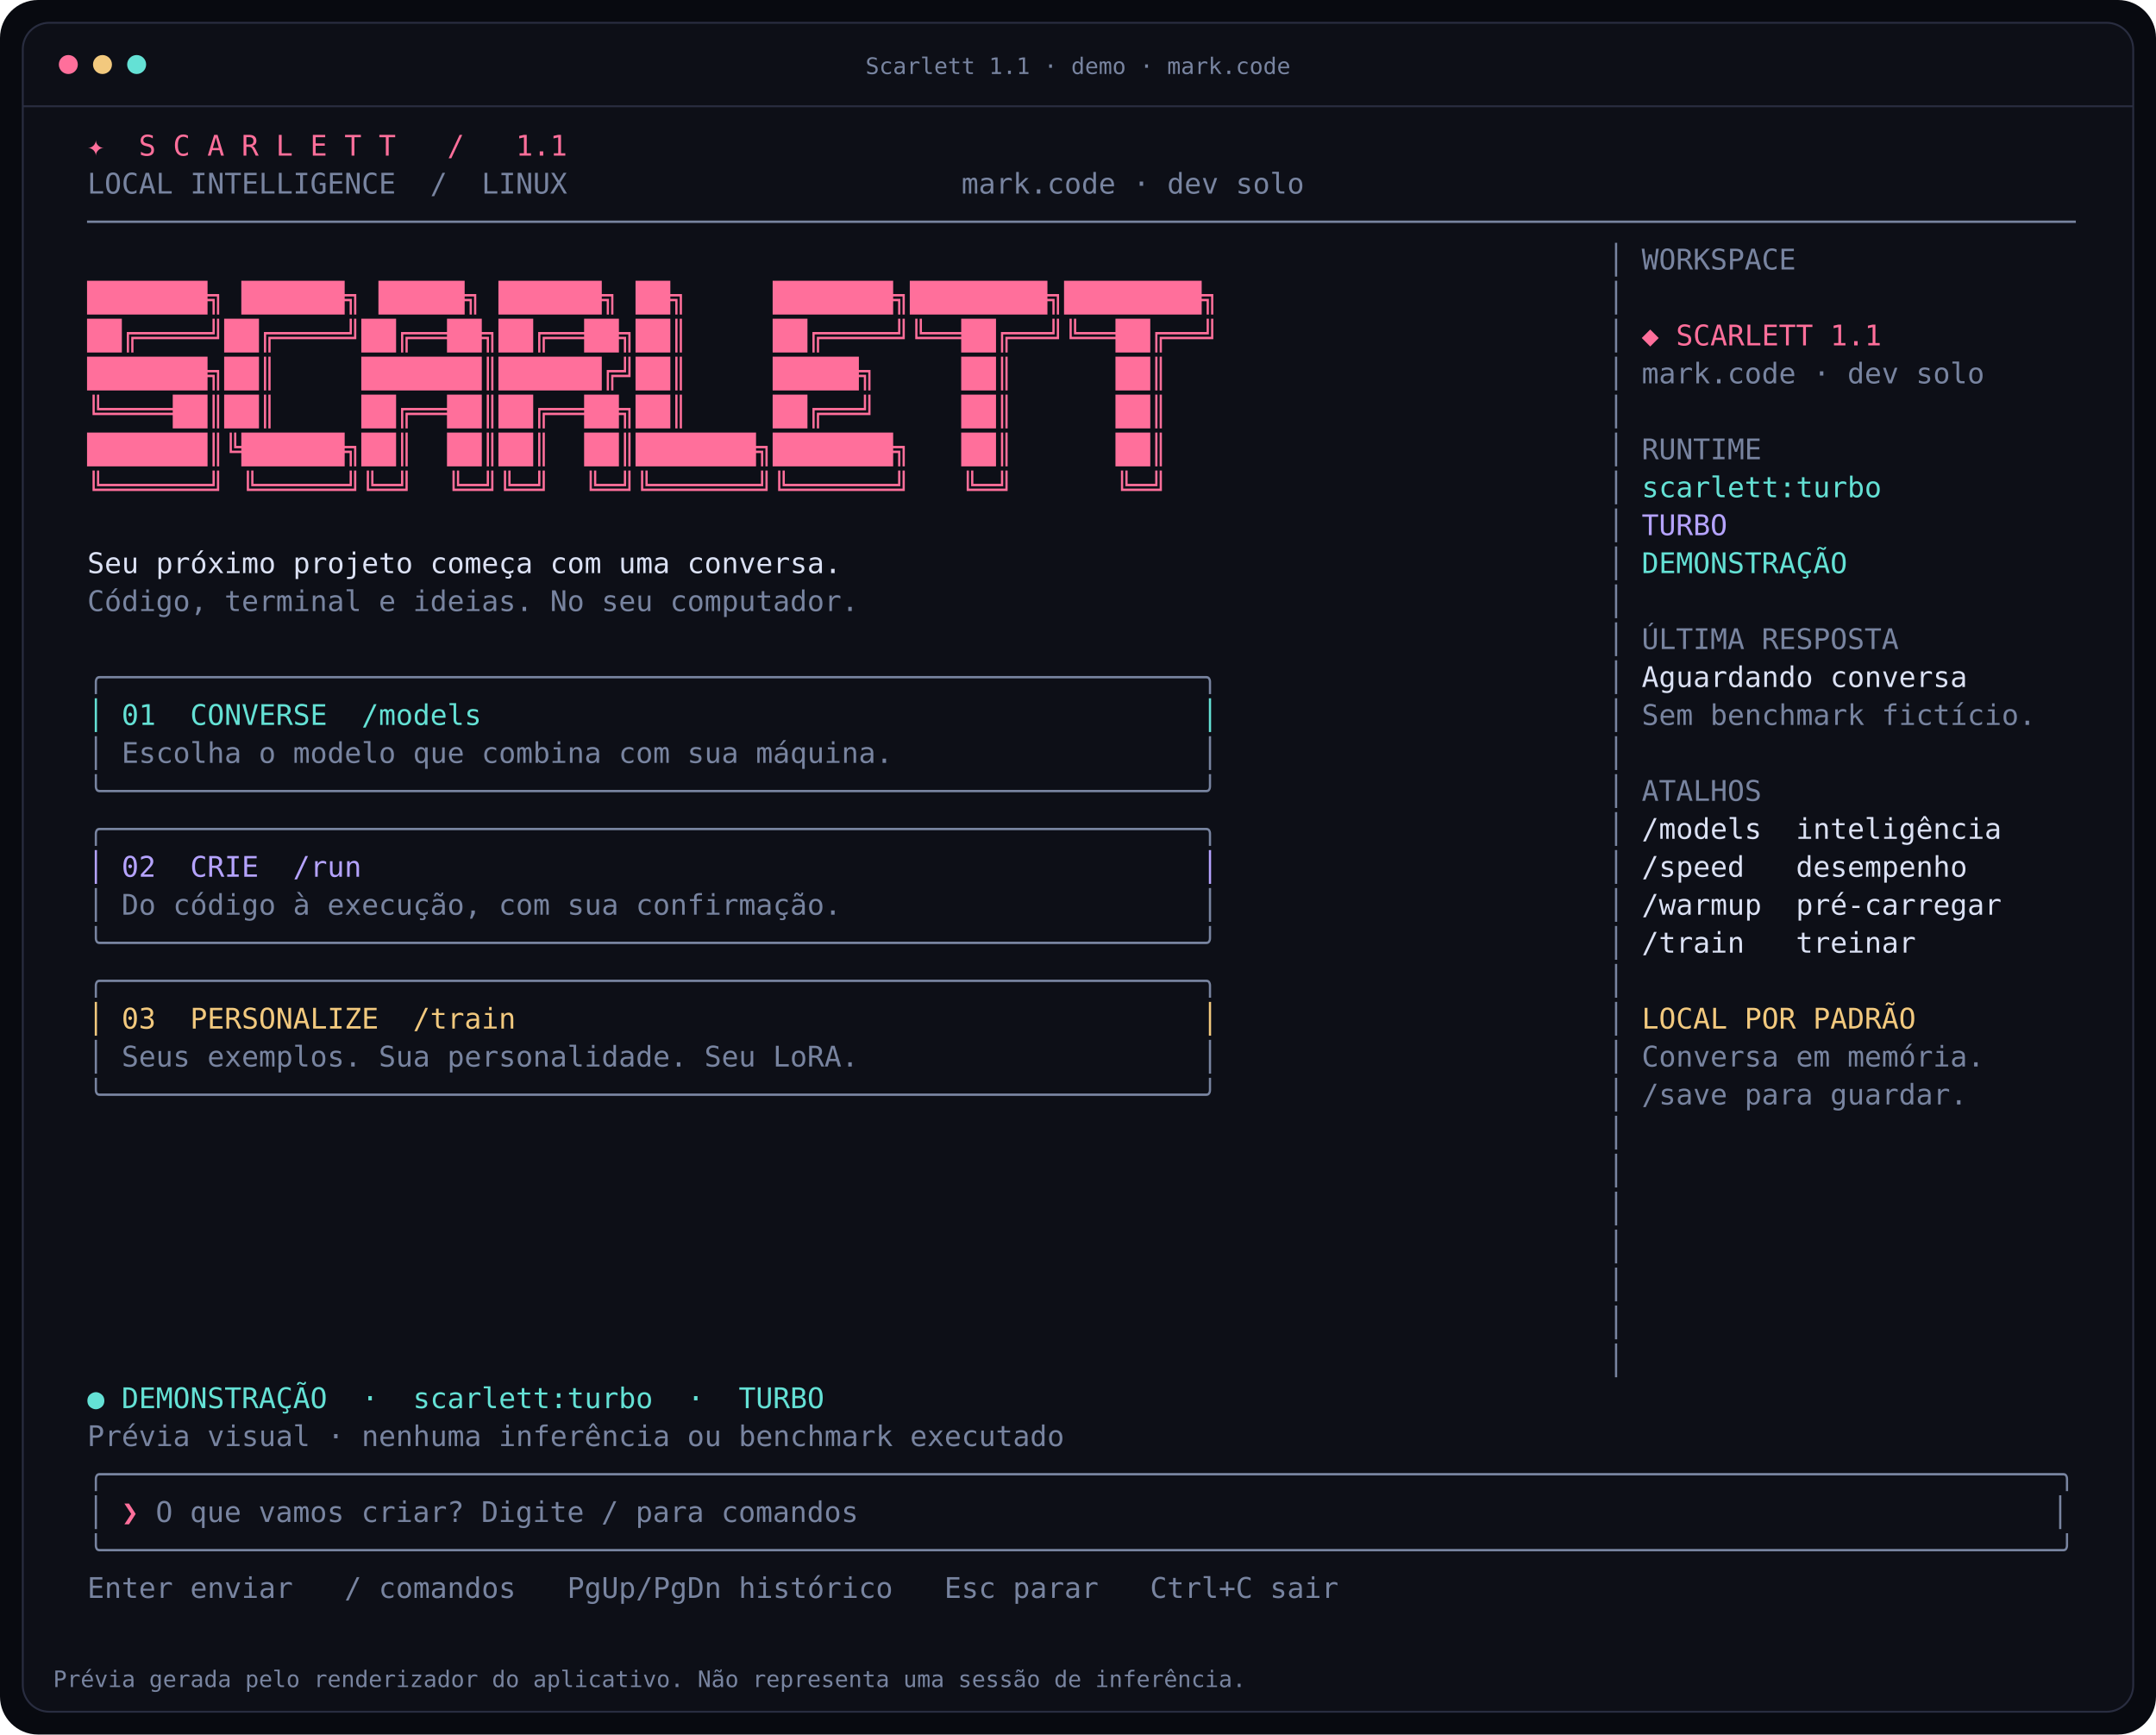
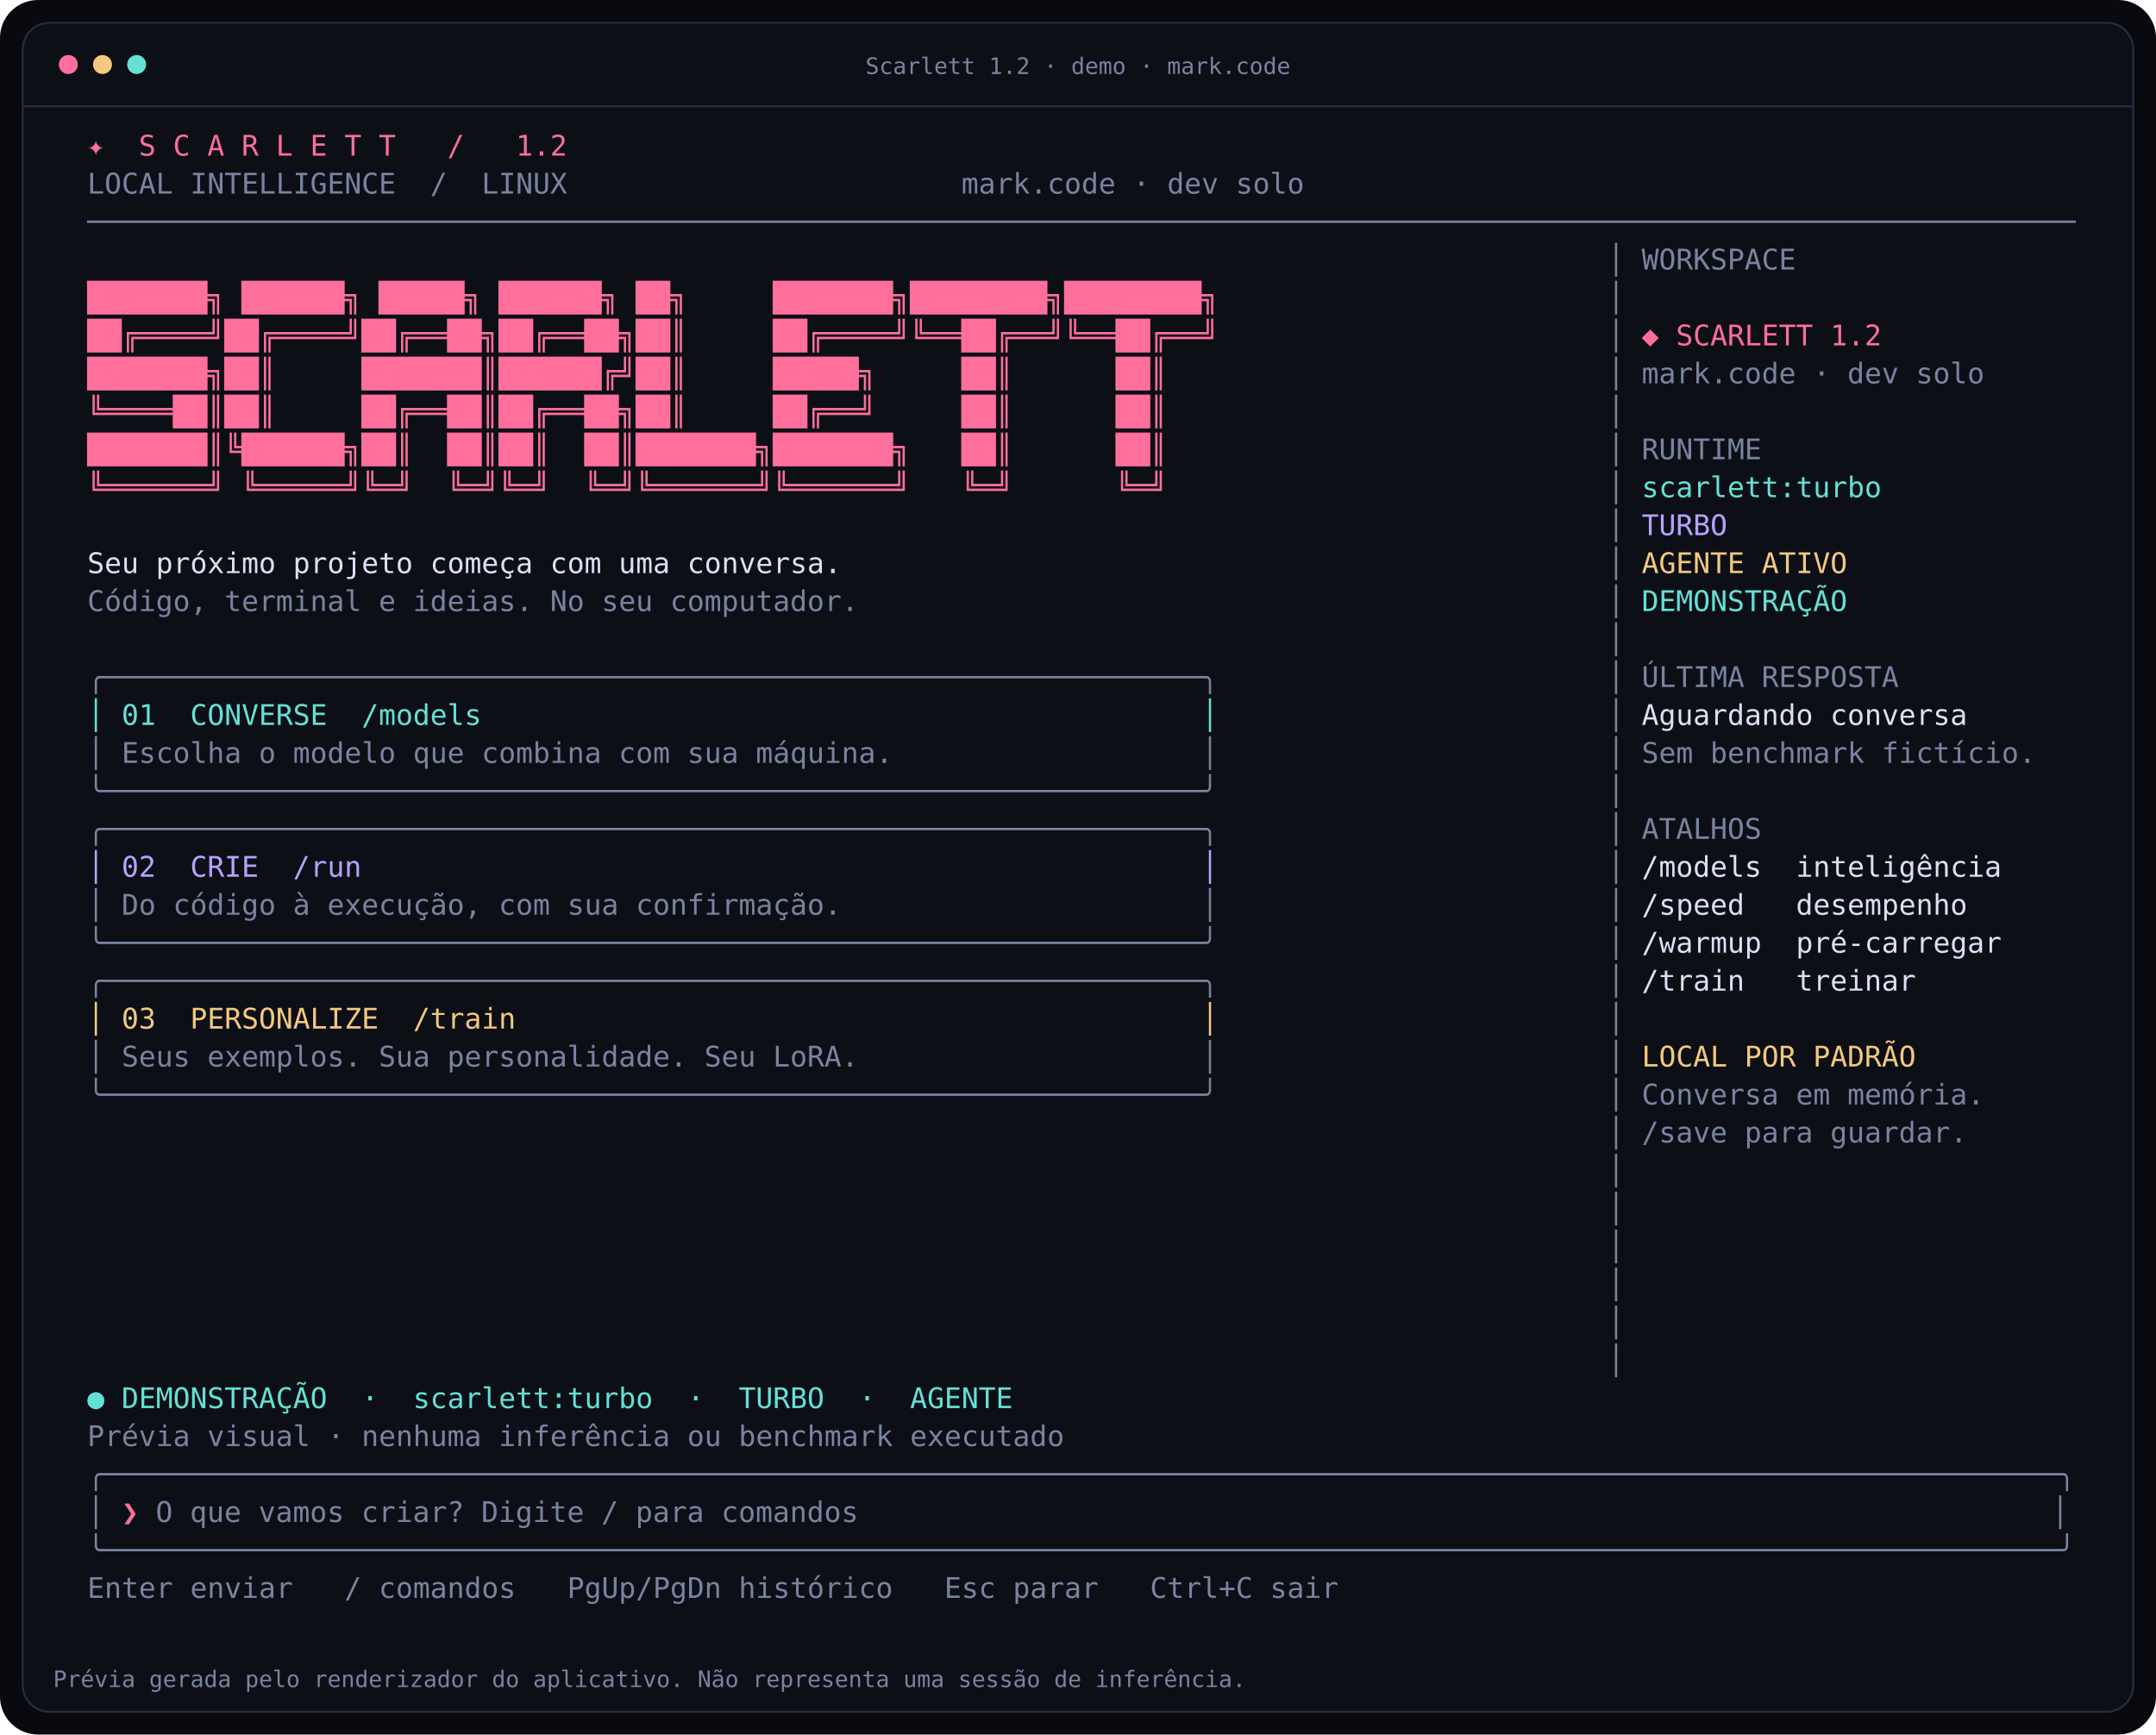
<svg xmlns="http://www.w3.org/2000/svg" width="1136" height="914" viewBox="0 0 1136 914">
  <rect width="1136" height="914" rx="20" fill="#080a10" />
  <rect x="12" y="12" width="1112" height="890" rx="14" fill="#0d0f17" stroke="#292d40" />
  <path d="M12 56H1124" stroke="#292d40" />
  <circle cx="36" cy="34" r="5" fill="#ff6f9b" />
  <circle cx="54" cy="34" r="5" fill="#f2c97e" />
  <circle cx="72" cy="34" r="5" fill="#64e1d5" />
-   <text x="568" y="39" text-anchor="middle" fill="#7884a0" font-family="monospace" font-size="12">Scarlett 1.1 · demo · mark.code</text>
+   <text x="568" y="39" text-anchor="middle" fill="#7884a0" font-family="monospace" font-size="12">Scarlett 1.2 · demo · mark.code</text>
  <g font-family="'DejaVu Sans Mono',monospace" font-size="15" xml:space="preserve">
    <text y="82">
      <tspan x="28" fill="#dbe1f4">  </tspan>
-       <tspan x="46" fill="rgb(255,111,155)">✦  S C A R L E T T   /   1.1</tspan>
+       <tspan x="46" fill="rgb(255,111,155)">✦  S C A R L E T T   /   1.2</tspan>
    </text>
    <text y="102">
      <tspan x="28" fill="#dbe1f4">  </tspan>
      <tspan x="46" fill="rgb(120,132,160)">LOCAL INTELLIGENCE  /  LINUX                       mark.code · dev solo</tspan>
    </text>
    <text y="122">
      <tspan x="28" fill="#dbe1f4">  </tspan>
      <tspan x="46" fill="rgb(120,132,160)">────────────────────────────────────────────────────────────────────────────────────────────────────────────────────</tspan>
    </text>
    <text y="142">
      <tspan x="28" fill="#dbe1f4">  </tspan>
      <tspan x="46" fill="rgb(219,225,244)">                                                                                         </tspan>
      <tspan x="847" fill="rgb(120,132,160)">│ </tspan>
      <tspan x="865" fill="rgb(120,132,160)">WORKSPACE                  </tspan>
    </text>
    <text y="162">
      <tspan x="28" fill="#dbe1f4">  </tspan>
      <tspan x="46" fill="rgb(255,111,155)">███████╗ ██████╗ █████╗ ██████╗ ██╗     ███████╗████████╗████████╗</tspan>
      <tspan x="640" fill="rgb(219,225,244)">                       </tspan>
      <tspan x="847" fill="rgb(120,132,160)">│ </tspan>
      <tspan x="865" fill="rgb(120,132,160)">                           </tspan>
    </text>
    <text y="182">
      <tspan x="28" fill="#dbe1f4">  </tspan>
      <tspan x="46" fill="rgb(255,111,155)">██╔════╝██╔════╝██╔══██╗██╔══██╗██║     ██╔════╝╚══██╔══╝╚══██╔══╝</tspan>
      <tspan x="640" fill="rgb(219,225,244)">                       </tspan>
      <tspan x="847" fill="rgb(120,132,160)">│ </tspan>
-       <tspan x="865" fill="rgb(255,111,155)">◆ SCARLETT 1.1             </tspan>
+       <tspan x="865" fill="rgb(255,111,155)">◆ SCARLETT 1.2             </tspan>
    </text>
    <text y="202">
      <tspan x="28" fill="#dbe1f4">  </tspan>
      <tspan x="46" fill="rgb(255,111,155)">███████╗██║     ███████║██████╔╝██║     █████╗     ██║      ██║</tspan>
      <tspan x="613" fill="rgb(219,225,244)">                          </tspan>
      <tspan x="847" fill="rgb(120,132,160)">│ </tspan>
      <tspan x="865" fill="rgb(120,132,160)">mark.code · dev solo       </tspan>
    </text>
    <text y="222">
      <tspan x="28" fill="#dbe1f4">  </tspan>
      <tspan x="46" fill="rgb(255,111,155)">╚════██║██║     ██╔══██║██╔══██╗██║     ██╔══╝     ██║      ██║</tspan>
      <tspan x="613" fill="rgb(219,225,244)">                          </tspan>
      <tspan x="847" fill="rgb(120,132,160)">│ </tspan>
      <tspan x="865" fill="rgb(120,132,160)">                           </tspan>
    </text>
    <text y="242">
      <tspan x="28" fill="#dbe1f4">  </tspan>
      <tspan x="46" fill="rgb(255,111,155)">███████║╚██████╗██║  ██║██║  ██║███████╗███████╗   ██║      ██║</tspan>
      <tspan x="613" fill="rgb(219,225,244)">                          </tspan>
      <tspan x="847" fill="rgb(120,132,160)">│ </tspan>
      <tspan x="865" fill="rgb(120,132,160)">RUNTIME                    </tspan>
    </text>
    <text y="262">
      <tspan x="28" fill="#dbe1f4">  </tspan>
      <tspan x="46" fill="rgb(255,111,155)">╚══════╝ ╚═════╝╚═╝  ╚═╝╚═╝  ╚═╝╚══════╝╚══════╝   ╚═╝      ╚═╝</tspan>
      <tspan x="613" fill="rgb(219,225,244)">                          </tspan>
      <tspan x="847" fill="rgb(120,132,160)">│ </tspan>
      <tspan x="865" fill="rgb(100,225,213)">scarlett:turbo             </tspan>
    </text>
    <text y="282">
      <tspan x="28" fill="#dbe1f4">  </tspan>
      <tspan x="46" fill="rgb(219,225,244)">                                                                                         </tspan>
      <tspan x="847" fill="rgb(120,132,160)">│ </tspan>
      <tspan x="865" fill="rgb(181,163,255)">TURBO                      </tspan>
    </text>
    <text y="302">
      <tspan x="28" fill="#dbe1f4">  </tspan>
      <tspan x="46" fill="rgb(219,225,244)">Seu próximo projeto começa com uma conversa.</tspan>
      <tspan x="442" fill="rgb(219,225,244)">                                             </tspan>
      <tspan x="847" fill="rgb(120,132,160)">│ </tspan>
-       <tspan x="865" fill="rgb(100,225,213)">DEMONSTRAÇÃO               </tspan>
+       <tspan x="865" fill="rgb(242,201,126)">AGENTE ATIVO               </tspan>
    </text>
    <text y="322">
      <tspan x="28" fill="#dbe1f4">  </tspan>
      <tspan x="46" fill="rgb(120,132,160)">Código, terminal e ideias. No seu computador.</tspan>
      <tspan x="451" fill="rgb(219,225,244)">                                            </tspan>
      <tspan x="847" fill="rgb(120,132,160)">│ </tspan>
-       <tspan x="865" fill="rgb(120,132,160)">                           </tspan>
+       <tspan x="865" fill="rgb(100,225,213)">DEMONSTRAÇÃO               </tspan>
    </text>
    <text y="342">
      <tspan x="28" fill="#dbe1f4">  </tspan>
      <tspan x="46" fill="rgb(219,225,244)">                                                                                         </tspan>
      <tspan x="847" fill="rgb(120,132,160)">│ </tspan>
+       <tspan x="865" fill="rgb(120,132,160)">                           </tspan>
+     </text>
+     <text y="362">
+       <tspan x="28" fill="#dbe1f4">  </tspan>
+       <tspan x="46" fill="rgb(120,132,160)">╭────────────────────────────────────────────────────────────────╮</tspan>
+       <tspan x="640" fill="rgb(219,225,244)">                       </tspan>
+       <tspan x="847" fill="rgb(120,132,160)">│ </tspan>
      <tspan x="865" fill="rgb(120,132,160)">ÚLTIMA RESPOSTA            </tspan>
    </text>
-     <text y="362">
+     <text y="382">
+       <tspan x="28" fill="#dbe1f4">  </tspan>
+       <tspan x="46" fill="rgb(100,225,213)">│ 01  CONVERSE  /models                                          │</tspan>
+       <tspan x="640" fill="rgb(219,225,244)">                       </tspan>
+       <tspan x="847" fill="rgb(120,132,160)">│ </tspan>
+       <tspan x="865" fill="rgb(219,225,244)">Aguardando conversa        </tspan>
+     </text>
+     <text y="402">
+       <tspan x="28" fill="#dbe1f4">  </tspan>
+       <tspan x="46" fill="rgb(120,132,160)">│ Escolha o modelo que combina com sua máquina.                  │</tspan>
+       <tspan x="640" fill="rgb(219,225,244)">                       </tspan>
+       <tspan x="847" fill="rgb(120,132,160)">│ </tspan>
+       <tspan x="865" fill="rgb(120,132,160)">Sem benchmark fictício.    </tspan>
+     </text>
+     <text y="422">
+       <tspan x="28" fill="#dbe1f4">  </tspan>
+       <tspan x="46" fill="rgb(120,132,160)">╰────────────────────────────────────────────────────────────────╯</tspan>
+       <tspan x="640" fill="rgb(219,225,244)">                       </tspan>
+       <tspan x="847" fill="rgb(120,132,160)">│ </tspan>
+       <tspan x="865" fill="rgb(120,132,160)">                           </tspan>
+     </text>
+     <text y="442">
      <tspan x="28" fill="#dbe1f4">  </tspan>
      <tspan x="46" fill="rgb(120,132,160)">╭────────────────────────────────────────────────────────────────╮</tspan>
      <tspan x="640" fill="rgb(219,225,244)">                       </tspan>
      <tspan x="847" fill="rgb(120,132,160)">│ </tspan>
-       <tspan x="865" fill="rgb(219,225,244)">Aguardando conversa        </tspan>
-     </text>
-     <text y="382">
-       <tspan x="28" fill="#dbe1f4">  </tspan>
-       <tspan x="46" fill="rgb(100,225,213)">│ 01  CONVERSE  /models                                          │</tspan>
-       <tspan x="640" fill="rgb(219,225,244)">                       </tspan>
-       <tspan x="847" fill="rgb(120,132,160)">│ </tspan>
-       <tspan x="865" fill="rgb(120,132,160)">Sem benchmark fictício.    </tspan>
-     </text>
-     <text y="402">
-       <tspan x="28" fill="#dbe1f4">  </tspan>
-       <tspan x="46" fill="rgb(120,132,160)">│ Escolha o modelo que combina com sua máquina.                  │</tspan>
-       <tspan x="640" fill="rgb(219,225,244)">                       </tspan>
-       <tspan x="847" fill="rgb(120,132,160)">│ </tspan>
-       <tspan x="865" fill="rgb(120,132,160)">                           </tspan>
-     </text>
-     <text y="422">
+       <tspan x="865" fill="rgb(120,132,160)">ATALHOS                    </tspan>
+     </text>
+     <text y="462">
+       <tspan x="28" fill="#dbe1f4">  </tspan>
+       <tspan x="46" fill="rgb(181,163,255)">│ 02  CRIE  /run                                                 │</tspan>
+       <tspan x="640" fill="rgb(219,225,244)">                       </tspan>
+       <tspan x="847" fill="rgb(120,132,160)">│ </tspan>
+       <tspan x="865" fill="rgb(219,225,244)">/models  inteligência      </tspan>
+     </text>
+     <text y="482">
+       <tspan x="28" fill="#dbe1f4">  </tspan>
+       <tspan x="46" fill="rgb(120,132,160)">│ Do código à execução, com sua confirmação.                     │</tspan>
+       <tspan x="640" fill="rgb(219,225,244)">                       </tspan>
+       <tspan x="847" fill="rgb(120,132,160)">│ </tspan>
+       <tspan x="865" fill="rgb(219,225,244)">/speed   desempenho        </tspan>
+     </text>
+     <text y="502">
      <tspan x="28" fill="#dbe1f4">  </tspan>
      <tspan x="46" fill="rgb(120,132,160)">╰────────────────────────────────────────────────────────────────╯</tspan>
      <tspan x="640" fill="rgb(219,225,244)">                       </tspan>
      <tspan x="847" fill="rgb(120,132,160)">│ </tspan>
-       <tspan x="865" fill="rgb(120,132,160)">ATALHOS                    </tspan>
-     </text>
-     <text y="442">
+       <tspan x="865" fill="rgb(219,225,244)">/warmup  pré-carregar      </tspan>
+     </text>
+     <text y="522">
      <tspan x="28" fill="#dbe1f4">  </tspan>
      <tspan x="46" fill="rgb(120,132,160)">╭────────────────────────────────────────────────────────────────╮</tspan>
      <tspan x="640" fill="rgb(219,225,244)">                       </tspan>
      <tspan x="847" fill="rgb(120,132,160)">│ </tspan>
-       <tspan x="865" fill="rgb(219,225,244)">/models  inteligência      </tspan>
-     </text>
-     <text y="462">
-       <tspan x="28" fill="#dbe1f4">  </tspan>
-       <tspan x="46" fill="rgb(181,163,255)">│ 02  CRIE  /run                                                 │</tspan>
-       <tspan x="640" fill="rgb(219,225,244)">                       </tspan>
-       <tspan x="847" fill="rgb(120,132,160)">│ </tspan>
-       <tspan x="865" fill="rgb(219,225,244)">/speed   desempenho        </tspan>
-     </text>
-     <text y="482">
-       <tspan x="28" fill="#dbe1f4">  </tspan>
-       <tspan x="46" fill="rgb(120,132,160)">│ Do código à execução, com sua confirmação.                     │</tspan>
-       <tspan x="640" fill="rgb(219,225,244)">                       </tspan>
-       <tspan x="847" fill="rgb(120,132,160)">│ </tspan>
-       <tspan x="865" fill="rgb(219,225,244)">/warmup  pré-carregar      </tspan>
-     </text>
-     <text y="502">
+       <tspan x="865" fill="rgb(219,225,244)">/train   treinar           </tspan>
+     </text>
+     <text y="542">
+       <tspan x="28" fill="#dbe1f4">  </tspan>
+       <tspan x="46" fill="rgb(242,201,126)">│ 03  PERSONALIZE  /train                                        │</tspan>
+       <tspan x="640" fill="rgb(219,225,244)">                       </tspan>
+       <tspan x="847" fill="rgb(120,132,160)">│ </tspan>
+       <tspan x="865" fill="rgb(120,132,160)">                           </tspan>
+     </text>
+     <text y="562">
+       <tspan x="28" fill="#dbe1f4">  </tspan>
+       <tspan x="46" fill="rgb(120,132,160)">│ Seus exemplos. Sua personalidade. Seu LoRA.                    │</tspan>
+       <tspan x="640" fill="rgb(219,225,244)">                       </tspan>
+       <tspan x="847" fill="rgb(120,132,160)">│ </tspan>
+       <tspan x="865" fill="rgb(242,201,126)">LOCAL POR PADRÃO           </tspan>
+     </text>
+     <text y="582">
      <tspan x="28" fill="#dbe1f4">  </tspan>
      <tspan x="46" fill="rgb(120,132,160)">╰────────────────────────────────────────────────────────────────╯</tspan>
      <tspan x="640" fill="rgb(219,225,244)">                       </tspan>
      <tspan x="847" fill="rgb(120,132,160)">│ </tspan>
-       <tspan x="865" fill="rgb(219,225,244)">/train   treinar           </tspan>
-     </text>
-     <text y="522">
-       <tspan x="28" fill="#dbe1f4">  </tspan>
-       <tspan x="46" fill="rgb(120,132,160)">╭────────────────────────────────────────────────────────────────╮</tspan>
-       <tspan x="640" fill="rgb(219,225,244)">                       </tspan>
-       <tspan x="847" fill="rgb(120,132,160)">│ </tspan>
-       <tspan x="865" fill="rgb(120,132,160)">                           </tspan>
-     </text>
-     <text y="542">
-       <tspan x="28" fill="#dbe1f4">  </tspan>
-       <tspan x="46" fill="rgb(242,201,126)">│ 03  PERSONALIZE  /train                                        │</tspan>
-       <tspan x="640" fill="rgb(219,225,244)">                       </tspan>
-       <tspan x="847" fill="rgb(120,132,160)">│ </tspan>
-       <tspan x="865" fill="rgb(242,201,126)">LOCAL POR PADRÃO           </tspan>
-     </text>
-     <text y="562">
-       <tspan x="28" fill="#dbe1f4">  </tspan>
-       <tspan x="46" fill="rgb(120,132,160)">│ Seus exemplos. Sua personalidade. Seu LoRA.                    │</tspan>
-       <tspan x="640" fill="rgb(219,225,244)">                       </tspan>
-       <tspan x="847" fill="rgb(120,132,160)">│ </tspan>
      <tspan x="865" fill="rgb(120,132,160)">Conversa em memória.       </tspan>
    </text>
-     <text y="582">
-       <tspan x="28" fill="#dbe1f4">  </tspan>
-       <tspan x="46" fill="rgb(120,132,160)">╰────────────────────────────────────────────────────────────────╯</tspan>
-       <tspan x="640" fill="rgb(219,225,244)">                       </tspan>
+     <text y="602">
+       <tspan x="28" fill="#dbe1f4">                                                                                           </tspan>
      <tspan x="847" fill="rgb(120,132,160)">│ </tspan>
      <tspan x="865" fill="rgb(120,132,160)">/save para guardar.        </tspan>
    </text>
-     <text y="602">
-       <tspan x="28" fill="#dbe1f4">                                                                                           </tspan>
-       <tspan x="847" fill="rgb(120,132,160)">│ </tspan>
-       <tspan x="865" fill="rgb(120,132,160)">                           </tspan>
-     </text>
    <text y="622">
      <tspan x="28" fill="#dbe1f4">                                                                                           </tspan>
      <tspan x="847" fill="rgb(120,132,160)">│ </tspan>
      <tspan x="865" fill="rgb(120,132,160)">                           </tspan>
    </text>
    <text y="642">
      <tspan x="28" fill="#dbe1f4">                                                                                           </tspan>
      <tspan x="847" fill="rgb(120,132,160)">│ </tspan>
      <tspan x="865" fill="rgb(120,132,160)">                           </tspan>
    </text>
    <text y="662">
      <tspan x="28" fill="#dbe1f4">                                                                                           </tspan>
      <tspan x="847" fill="rgb(120,132,160)">│ </tspan>
      <tspan x="865" fill="rgb(120,132,160)">                           </tspan>
    </text>
    <text y="682">
      <tspan x="28" fill="#dbe1f4">                                                                                           </tspan>
      <tspan x="847" fill="rgb(120,132,160)">│ </tspan>
      <tspan x="865" fill="rgb(120,132,160)">                           </tspan>
    </text>
    <text y="702">
      <tspan x="28" fill="#dbe1f4">                                                                                           </tspan>
      <tspan x="847" fill="rgb(120,132,160)">│ </tspan>
      <tspan x="865" fill="rgb(120,132,160)">                           </tspan>
    </text>
    <text y="722">
      <tspan x="28" fill="#dbe1f4">                                                                                           </tspan>
      <tspan x="847" fill="rgb(120,132,160)">│ </tspan>
      <tspan x="865" fill="rgb(120,132,160)">                           </tspan>
    </text>
    <text y="742">
      <tspan x="28" fill="#dbe1f4">  </tspan>
-       <tspan x="46" fill="rgb(100,225,213)">● DEMONSTRAÇÃO  ·  scarlett:turbo  ·  TURBO</tspan>
+       <tspan x="46" fill="rgb(100,225,213)">● DEMONSTRAÇÃO  ·  scarlett:turbo  ·  TURBO  ·  AGENTE</tspan>
    </text>
    <text y="762">
      <tspan x="28" fill="#dbe1f4">  </tspan>
      <tspan x="46" fill="rgb(120,132,160)">Prévia visual · nenhuma inferência ou benchmark executado</tspan>
    </text>
    <text y="782">
      <tspan x="28" fill="#dbe1f4">  </tspan>
      <tspan x="46" fill="rgb(120,132,160)">╭──────────────────────────────────────────────────────────────────────────────────────────────────────────────────╮</tspan>
    </text>
    <text y="802">
      <tspan x="28" fill="#dbe1f4">  </tspan>
      <tspan x="46" fill="rgb(120,132,160)">│ </tspan>
      <tspan x="64" fill="rgb(255,111,155)">❯ </tspan>
      <tspan x="82" fill="rgb(120,132,160)">O que vamos criar? Digite / para comandos</tspan>
      <tspan x="451" fill="rgb(219,225,244)">                                                                     </tspan>
      <tspan x="1072" fill="rgb(120,132,160)"> │</tspan>
    </text>
    <text y="822">
      <tspan x="28" fill="#dbe1f4">  </tspan>
      <tspan x="46" fill="rgb(120,132,160)">╰──────────────────────────────────────────────────────────────────────────────────────────────────────────────────╯</tspan>
    </text>
    <text y="842">
      <tspan x="28" fill="#dbe1f4">  </tspan>
      <tspan x="46" fill="rgb(120,132,160)">Enter enviar   / comandos   PgUp/PgDn histórico   Esc parar   Ctrl+C sair</tspan>
    </text>
    <text y="862" />
  </g>
  <text x="28" y="889" font-family="monospace" font-size="12" fill="#7884a0">Prévia gerada pelo renderizador do aplicativo. Não representa uma sessão de inferência.</text>
</svg>
